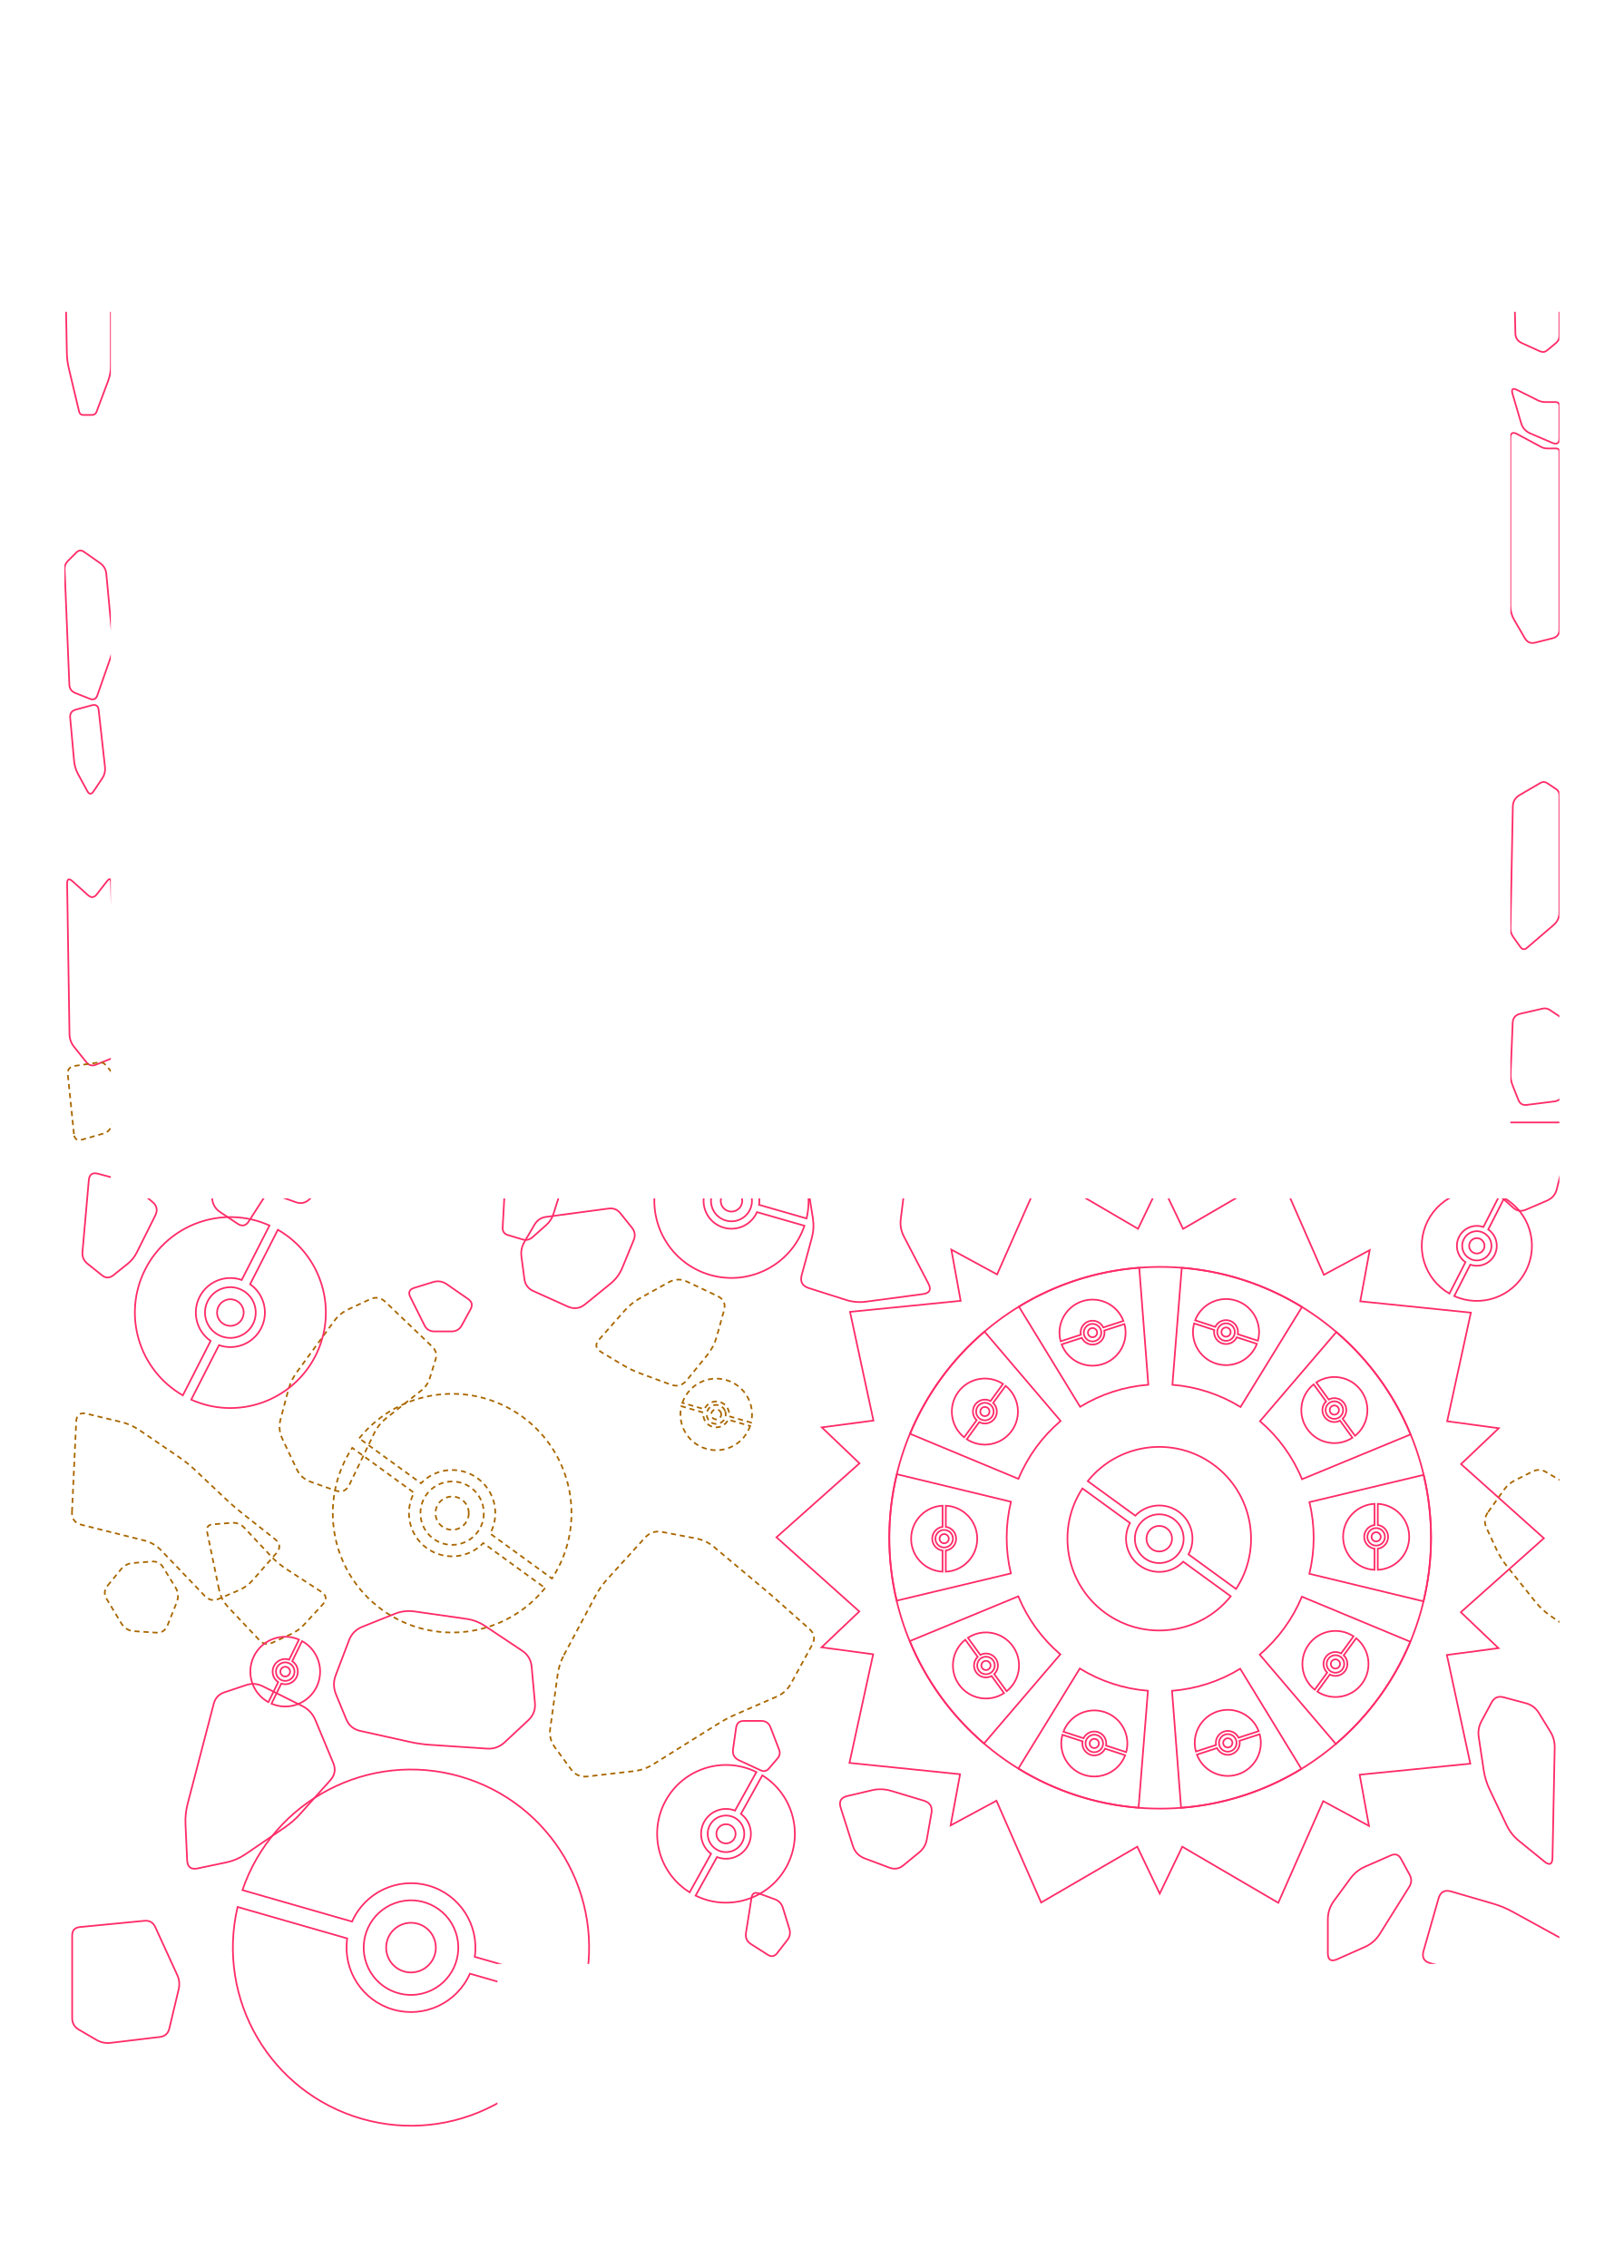
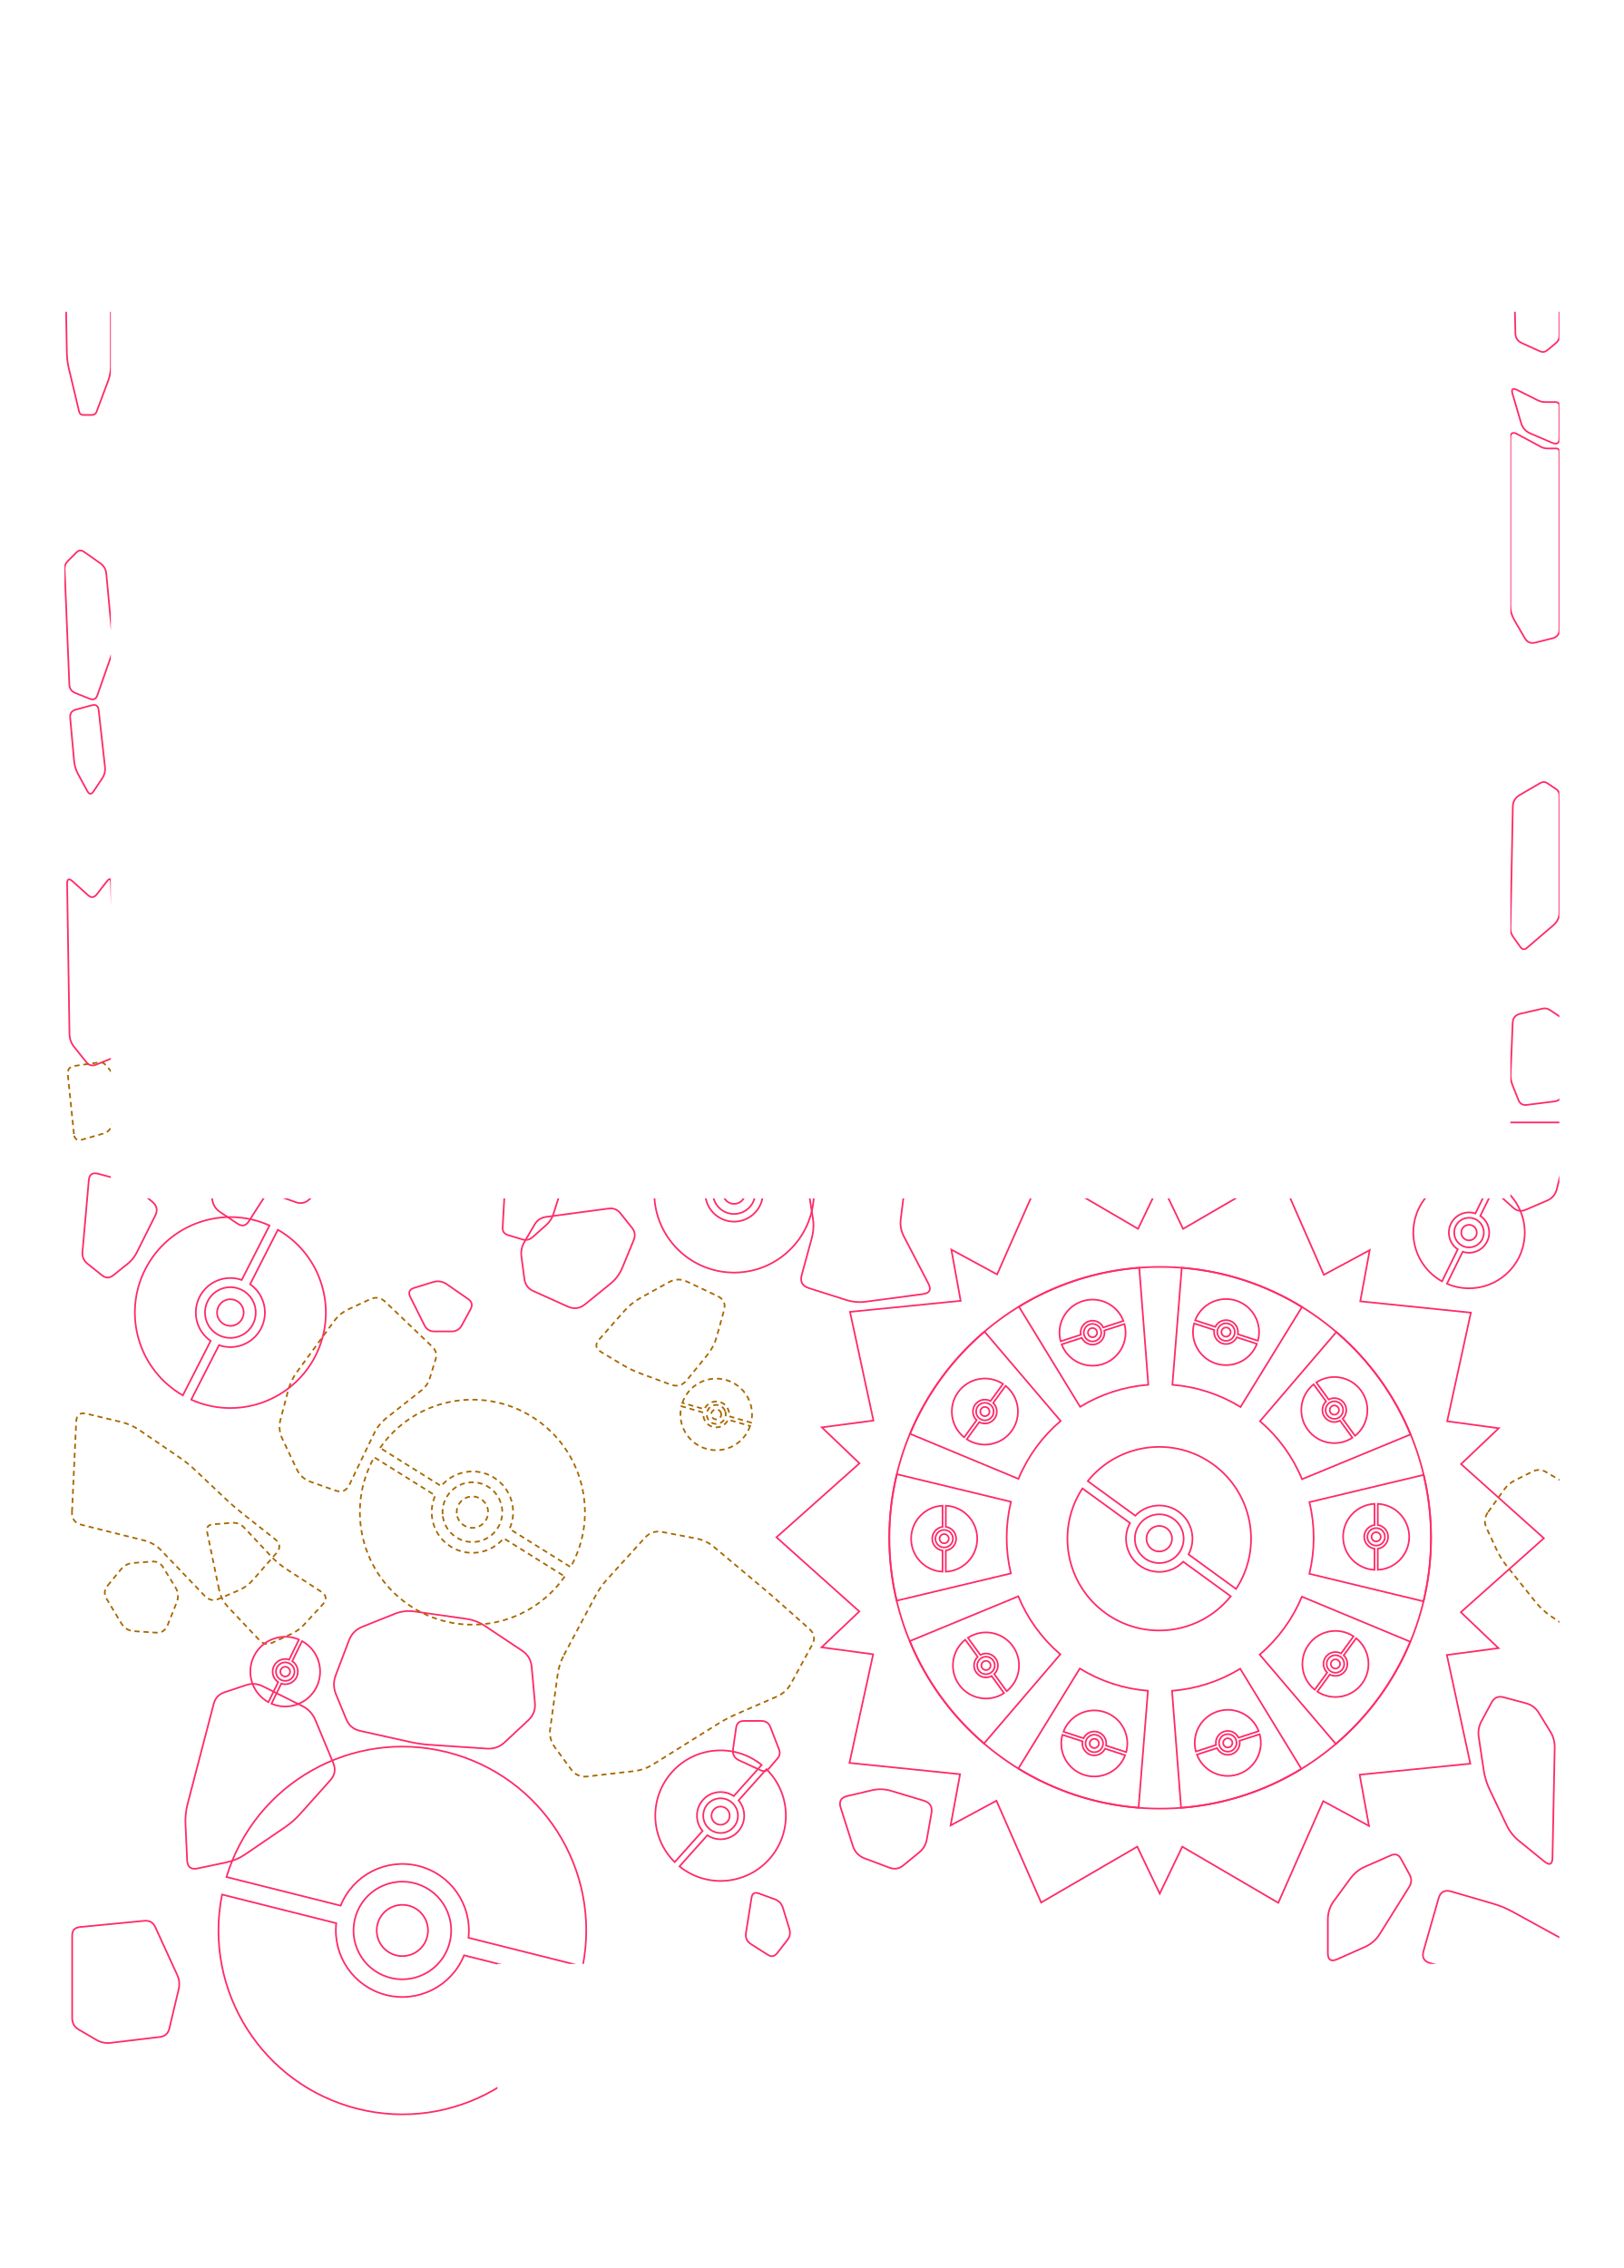
<svg xmlns="http://www.w3.org/2000/svg" viewBox="0 0 630 880">
  <defs>
    <clipPath id="bounds">
      <rect x="25" y="121" width="18" height="344" />
      <rect x="586" y="121" width="19" height="344" />
      <rect x="25" y="465" width="580" height="297" />
      <rect x="25" y="762" width="168" height="89" />
    </clipPath>
  </defs>
  <g clip-path="url(#bounds)" fill="none" stroke-width=".65" stroke="#ff2b68" fill-rule="evenodd">
    <g transform="translate(450.121 596.665) scale(1.000886) translate(-448 -598)">
      <path d="M 30.248 487.194 L 32.700 459.402 Q 33.000 456.000 36.300 456.880 L 44.700 459.120 Q 48.000 460.000 50.624 462.186 L 57.360 467.800 Q 60.000 470.000 58.463 473.074 L 51.260 487.480 Q 50.000 490.000 47.800 491.760 L 42.200 496.240 Q 40.000 498.000 37.800 496.240 L 32.200 491.760 Q 30.000 490.000 30.248 487.194 Z" />
      <path d="M 80.551 466.859 L 76.566 438.960 Q 76.000 435.000 79.999 434.935 L 134.001 434.065 Q 138.000 434.000 136.576 437.738 L 131.424 451.262 Q 130.000 455.000 127.172 457.828 L 118.313 466.687 Q 116.000 469.000 112.920 467.900 L 105.080 465.100 Q 102.000 464.000 100.231 466.751 L 94.716 475.331 Q 93.000 478.000 90.360 476.240 L 83.640 471.760 Q 81.000 470.000 80.551 466.859 Z" />
      <path d="M 194.962 458.152 L 200.030 437.881 Q 201.000 434.000 204.997 433.833 L 221.003 433.167 Q 225.000 433.000 223.851 436.831 L 220.149 449.169 Q 219.000 453.000 217.787 456.812 L 212.803 472.476 Q 212.000 475.000 210.020 476.760 L 204.717 481.474 Q 203.000 483.000 200.800 482.340 L 195.200 480.660 Q 193.000 480.000 193.127 477.707 L 193.780 465.960 Q 194.000 462.000 194.962 458.152 Z" />
      <path d="M 221.383 458.004 L 230.324 438.632 Q 232.000 435.000 235.996 434.826 L 251.004 434.174 Q 255.000 434.000 253.550 437.728 L 249.261 448.758 Q 248.000 452.000 245.140 453.980 L 237.713 459.122 Q 235.000 461.000 231.700 461.000 L 223.300 461.000 Q 220.000 461.000 221.383 458.004 Z" />
      <path d="M 201.540 483.360 L 205.460 476.640 Q 207.000 474.000 210.030 473.596 L 234.207 470.372 Q 237.000 470.000 238.760 472.200 L 243.240 477.800 Q 245.000 480.000 243.927 482.605 L 239.523 493.301 Q 238.000 497.000 234.896 499.522 L 225.104 507.478 Q 222.000 510.000 218.352 508.359 L 205.036 502.366 Q 202.000 501.000 201.560 497.700 L 200.404 489.030 Q 200.000 486.000 201.540 483.360 Z" />
      <path d="M 162.819 515.639 L 157.338 504.676 Q 156.000 502.000 158.860 501.120 L 166.140 498.880 Q 169.000 498.000 171.460 499.703 L 179.734 505.431 Q 182.000 507.000 180.680 509.420 L 177.264 515.682 Q 176.000 518.000 173.360 518.000 L 166.640 518.000 Q 164.000 518.000 162.819 515.639 Z" />
      <path d="M 113.360 533.770 L 127.851 513.940 Q 130.000 511.000 133.300 509.460 L 141.700 505.540 Q 145.000 504.000 147.632 506.517 L 165.838 523.932 Q 168.000 526.000 167.120 528.860 L 164.880 536.140 Q 164.000 539.000 161.651 540.854 L 148.140 551.521 Q 145.000 554.000 143.265 557.604 L 133.721 577.427 Q 132.000 581.000 128.260 579.680 L 118.740 576.320 Q 115.000 575.000 113.302 571.416 L 107.712 559.615 Q 106.000 556.000 107.018 552.132 L 109.982 540.868 Q 111.000 537.000 113.360 533.770 Z" stroke="#a96700" stroke-dasharray="2 1.5" />
      <path d="M 230.546 521.114 L 240.354 509.999 Q 243.000 507.000 246.497 505.057 L 257.503 498.943 Q 261.000 497.000 264.615 498.712 L 276.385 504.288 Q 280.000 506.000 278.929 509.854 L 276.071 520.146 Q 275.000 524.000 272.478 527.104 L 264.522 536.896 Q 262.000 540.000 258.247 538.617 L 246.611 534.330 Q 243.000 533.000 239.700 531.020 L 231.300 525.980 Q 228.000 524.000 230.546 521.114 Z" stroke="#a96700" stroke-dasharray="2 1.5" />
      <path d="M 313.372 474.050 L 307.628 437.950 Q 307.000 434.000 310.999 433.902 L 344.001 433.098 Q 348.000 433.000 348.138 436.998 L 348.878 458.455 Q 349.000 462.000 348.560 465.520 L 347.440 474.480 Q 347.000 478.000 348.637 481.147 L 358.155 499.451 Q 360.000 503.000 356.035 503.529 L 333.965 506.471 Q 330.000 507.000 326.188 505.787 L 311.812 501.213 Q 308.000 500.000 309.052 496.141 L 312.948 481.859 Q 314.000 478.000 313.372 474.050 Z" />
      <path d="M 26.186 588.004 L 27.814 552.996 Q 28.000 549.000 31.891 549.926 L 45.109 553.074 Q 49.000 554.000 52.305 556.253 L 67.695 566.747 Q 71.000 569.000 73.908 571.746 L 86.092 583.254 Q 89.000 586.000 92.140 588.479 L 104.860 598.521 Q 108.000 601.000 105.366 604.010 L 96.207 614.478 Q 94.000 617.000 90.920 618.320 L 83.080 621.680 Q 80.000 623.000 77.684 620.578 L 60.765 602.891 Q 58.000 600.000 54.119 599.030 L 29.881 592.970 Q 26.000 592.000 26.186 588.004 Z" stroke="#a96700" stroke-dasharray="2 1.5" />
      <path d="M 39.980 616.580 L 45.184 610.220 Q 47.000 608.000 49.860 607.780 L 57.140 607.220 Q 60.000 607.000 61.503 609.443 L 66.240 617.140 Q 68.000 620.000 66.753 623.118 L 63.228 631.929 Q 62.000 635.000 58.700 634.780 L 50.300 634.220 Q 47.000 634.000 45.298 631.164 L 39.609 621.681 Q 38.000 619.000 39.980 616.580 Z" stroke="#a96700" stroke-dasharray="2 1.5" />
      <path d="M 83.190 618.083 L 78.581 595.809 Q 78.000 593.000 80.860 592.780 L 88.140 592.220 Q 91.000 592.000 92.962 594.093 L 103.264 605.082 Q 106.000 608.000 109.354 610.180 L 122.737 618.879 Q 126.000 621.000 123.360 623.860 L 116.137 631.685 Q 114.000 634.000 111.140 635.320 L 103.860 638.680 Q 101.000 640.000 98.837 637.710 L 86.746 624.908 Q 84.000 622.000 83.190 618.083 Z" stroke="#a96700" stroke-dasharray="2 1.5" />
      <path d="M 71.010 701.130 L 81.122 662.366 Q 82.000 659.000 85.300 657.900 L 93.700 655.100 Q 97.000 654.000 100.111 655.556 L 115.422 663.211 Q 119.000 665.000 120.538 668.692 L 127.462 685.308 Q 129.000 689.000 126.333 691.981 L 114.667 705.019 Q 112.000 708.000 108.695 710.253 L 93.305 720.747 Q 90.000 723.000 86.086 723.824 L 74.914 726.176 Q 71.000 727.000 70.818 723.004 L 70.182 708.996 Q 70.000 705.000 71.010 701.130 Z" />
      <path d="M 128.424 651.262 L 133.576 637.738 Q 135.000 634.000 138.714 632.514 L 151.286 627.486 Q 155.000 626.000 158.960 626.566 L 179.040 629.434 Q 183.000 630.000 186.328 632.219 L 200.672 641.781 Q 204.000 644.000 204.362 647.984 L 205.638 662.016 Q 206.000 666.000 203.076 668.729 L 193.924 677.271 Q 191.000 680.000 187.009 679.734 L 164.991 678.266 Q 161.000 678.000 157.095 677.132 L 137.905 672.868 Q 134.000 672.000 132.477 668.301 L 128.523 658.699 Q 127.000 655.000 128.424 651.262 Z" />
      <path d="M 216.882 643.471 L 229.118 620.529 Q 231.000 617.000 233.691 614.040 L 248.309 597.960 Q 251.000 595.000 254.929 595.748 L 268.071 598.252 Q 272.000 599.000 275.063 601.573 L 293.937 617.427 Q 297.000 620.000 299.990 622.657 L 312.010 633.343 Q 315.000 636.000 313.085 639.512 L 304.915 654.488 Q 303.000 658.000 299.332 659.595 L 283.668 666.405 Q 280.000 668.000 276.608 670.120 L 251.392 685.880 Q 248.000 688.000 244.026 688.458 L 225.974 690.542 Q 222.000 691.000 219.635 687.774 L 213.365 679.226 Q 211.000 676.000 211.547 672.038 L 214.453 650.962 Q 215.000 647.000 216.882 643.471 Z" stroke="#a96700" stroke-dasharray="2 1.5" />
      <path d="M 282.440 679.920 L 283.627 671.613 Q 284.000 669.000 286.640 669.000 L 293.360 669.000 Q 296.000 669.000 296.948 671.464 L 300.272 680.107 Q 301.000 682.000 299.680 683.540 L 296.320 687.460 Q 295.000 689.000 293.158 688.150 L 284.825 684.304 Q 282.000 683.000 282.440 679.920 Z" />
      <path d="M 328.860 717.418 L 324.165 702.661 Q 323.000 699.000 326.740 698.120 L 336.260 695.880 Q 340.000 695.000 343.680 696.104 L 356.362 699.909 Q 360.000 701.000 359.340 704.740 L 357.543 714.921 Q 357.000 718.000 354.580 719.980 L 348.420 725.020 Q 346.000 727.000 343.072 725.902 L 333.520 722.320 Q 330.000 721.000 328.860 717.418 Z" />
      <path d="M 287.447 751.167 L 289.598 737.544 Q 290.000 735.000 292.420 735.880 L 298.580 738.120 Q 301.000 739.000 301.757 741.461 L 304.262 749.603 Q 305.000 752.000 303.460 753.980 L 299.540 759.020 Q 298.000 761.000 295.884 759.653 L 289.420 755.540 Q 287.000 754.000 287.447 751.167 Z" />
      <path d="M 577.227 460.049 L 578.693 440.988 Q 579.000 437.000 583.000 437.000 L 604.000 437.000 Q 608.000 437.000 607.061 440.888 L 601.786 462.743 Q 601.000 466.000 597.920 467.320 L 589.720 470.834 Q 587.000 472.000 584.800 470.020 L 579.200 464.980 Q 577.000 463.000 577.227 460.049 Z" />
      <path d="M 575.117 588.037 L 581.284 579.402 Q 583.000 577.000 585.640 575.680 L 592.360 572.320 Q 595.000 571.000 597.544 572.497 L 608.552 578.972 Q 612.000 581.000 612.000 585.000 L 612.000 633.000 Q 612.000 637.000 608.704 634.734 L 599.296 628.266 Q 596.000 626.000 593.501 622.877 L 582.275 608.844 Q 580.000 606.000 578.460 602.700 L 574.540 594.300 Q 573.000 591.000 575.117 588.037 Z" stroke="#a96700" stroke-dasharray="2 1.5" />
      <path d="M 572.540 669.140 L 576.460 661.860 Q 578.000 659.000 581.139 659.837 L 589.755 662.135 Q 593.000 663.000 594.760 665.860 L 599.240 673.140 Q 601.000 676.000 600.933 679.357 L 600.080 722.001 Q 600.000 726.000 596.896 723.478 L 587.104 715.522 Q 584.000 713.000 582.280 709.389 L 575.720 695.611 Q 574.000 692.000 573.407 688.044 L 571.482 675.212 Q 571.000 672.000 572.540 669.140 Z" />
      <path d="M 527.520 725.460 L 537.475 721.105 Q 540.000 720.000 541.320 722.420 L 544.680 728.580 Q 546.000 731.000 544.539 733.338 L 533.120 751.608 Q 531.000 755.000 527.345 756.625 L 516.655 761.375 Q 513.000 763.000 513.000 759.000 L 513.000 746.000 Q 513.000 742.000 515.365 738.774 L 521.728 730.098 Q 524.000 727.000 527.520 725.460 Z" />
      <path d="M 550.099 758.154 L 555.901 737.846 Q 557.000 734.000 560.840 735.120 L 577.160 739.880 Q 581.000 741.000 584.507 742.923 L 608.493 756.077 Q 612.000 758.000 610.550 761.728 L 606.450 772.272 Q 605.000 776.000 601.119 775.030 L 552.881 762.970 Q 549.000 762.000 550.099 758.154 Z" />
      <path d="M 69.156 542.797 C 52.042 532.977 45.641 511.457 54.606 493.88 C 63.572 476.302 84.75 468.85 102.748 476.939 C 99.158 483.976 95.569 491.014 91.979 498.051 C 85.661 495.85 78.687 498.651 75.647 504.612 C 72.607 510.572 74.433 517.862 79.925 521.685 C 76.335 528.722 72.746 535.76 69.156 542.797 Z M 105.993 478.595 C 123.108 488.414 129.509 509.935 120.544 527.512 C 111.578 545.089 90.399 552.542 72.402 544.452 C 75.991 537.415 79.581 530.378 83.17 523.341 C 89.489 525.542 96.463 522.74 99.503 516.78 C 102.543 510.819 100.716 503.529 95.225 499.707 C 98.814 492.669 102.404 485.632 105.993 478.595 Z M 89.113 520.405 C 83.75 521.255 78.715 517.596 77.865 512.234 C 77.016 506.871 80.675 501.836 86.037 500.986 C 91.399 500.137 96.435 503.796 97.284 509.158 C 98.134 514.52 94.475 519.556 89.113 520.405 Z M 88.382 515.792 C 85.567 516.238 82.924 514.318 82.479 511.503 C 82.033 508.688 83.953 506.045 86.768 505.6 C 89.582 505.154 92.225 507.074 92.671 509.889 C 93.117 512.703 91.197 515.346 88.382 515.792 Z" />
-       <path d="M 209.572 617.482 C 194.102 636.692 166.281 640.387 146.333 625.881 C 126.385 611.375 121.326 583.77 134.832 563.132 C 142.818 568.94 150.805 574.747 158.791 580.555 C 154.838 587.926 156.933 597.083 163.698 602.002 C 170.462 606.921 179.819 606.092 185.613 600.059 C 193.599 605.867 201.586 611.675 209.572 617.482 Z M 137.511 559.449 C 152.981 540.239 180.801 536.544 200.749 551.05 C 220.697 565.556 225.757 593.161 212.251 613.799 C 204.264 607.991 196.278 602.183 188.291 596.376 C 192.244 589.005 190.149 579.848 183.385 574.929 C 176.621 570.01 167.263 570.839 161.47 576.871 C 153.483 571.064 145.497 565.256 137.511 559.449 Z M 185.829 588.465 C 185.829 595.252 180.328 600.754 173.541 600.754 C 166.755 600.754 161.253 595.252 161.253 588.465 C 161.253 581.679 166.755 576.177 173.541 576.177 C 180.328 576.177 185.829 581.679 185.829 588.465 Z M 179.991 588.465 C 179.991 592.028 177.103 594.915 173.541 594.915 C 169.979 594.915 167.092 592.028 167.092 588.465 C 167.092 584.903 169.979 582.016 173.541 582.016 C 177.103 582.016 179.991 584.903 179.991 588.465 Z" stroke="#a96700" stroke-dasharray="2 1.5" />
-       <path d="M 222.931 779.187 C 211.041 814.021 173.914 833.402 138.537 823.242 C 103.16 813.081 81.975 776.953 90.382 741.119 C 104.545 745.187 118.709 749.254 132.873 753.322 C 131.091 765.676 138.703 777.448 150.7 780.894 C 162.696 784.339 175.394 778.4 180.44 766.984 C 194.604 771.052 208.767 775.119 222.931 779.187 Z M 92.258 734.586 C 104.147 699.752 141.274 680.371 176.652 690.532 C 212.029 700.692 233.214 736.82 224.807 772.655 C 210.643 768.587 196.48 764.519 182.316 760.451 C 184.097 748.098 176.486 736.325 164.489 732.88 C 152.493 729.434 139.794 735.374 134.749 746.79 C 120.585 742.722 106.421 738.654 92.258 734.586 Z M 174.826 750.615 C 178.29 760.132 173.383 770.655 163.866 774.119 C 154.349 777.582 143.826 772.676 140.363 763.159 C 136.899 753.642 141.806 743.119 151.322 739.655 C 160.839 736.191 171.362 741.098 174.826 750.615 Z M 166.639 753.595 C 168.457 758.59 165.881 764.113 160.886 765.931 C 155.891 767.749 150.368 765.174 148.55 760.179 C 146.732 755.183 149.307 749.66 154.302 747.842 C 159.298 746.024 164.821 748.6 166.639 753.595 Z" />
-       <path d="M 265.619 735.442 C 253.531 727.934 249.459 712.263 256.363 699.821 C 263.267 687.378 278.719 682.54 291.486 688.823 C 288.722 693.805 285.958 698.786 283.194 703.768 C 278.695 702.022 273.599 703.866 271.258 708.085 C 268.917 712.304 270.05 717.604 273.911 720.498 C 271.147 725.479 268.383 730.461 265.619 735.442 Z M 293.784 690.098 C 305.871 697.606 309.943 713.277 303.039 725.719 C 296.135 738.162 280.684 743 267.916 736.717 C 270.68 731.736 273.445 726.754 276.209 721.773 C 280.707 723.518 285.804 721.674 288.145 717.455 C 290.486 713.236 289.353 707.936 285.491 705.043 C 288.255 700.061 291.02 695.079 293.784 690.098 Z M 280.565 719.807 C 276.679 720.284 273.142 717.52 272.665 713.634 C 272.188 709.748 274.951 706.211 278.837 705.734 C 282.723 705.256 286.261 708.02 286.738 711.906 C 287.215 715.792 284.451 719.329 280.565 719.807 Z M 280.155 716.463 C 278.115 716.714 276.258 715.263 276.008 713.224 C 275.757 711.184 277.208 709.327 279.248 709.077 C 281.288 708.826 283.144 710.277 283.394 712.317 C 283.645 714.356 282.195 716.213 280.155 716.463 Z" />
-       <path d="M 310.114 477.04 C 304.966 492.123 288.891 500.514 273.573 496.115 C 258.255 491.716 249.082 476.072 252.722 460.557 C 258.855 462.318 264.987 464.079 271.12 465.841 C 270.349 471.19 273.645 476.287 278.839 477.779 C 284.033 479.271 289.532 476.699 291.716 471.756 C 297.849 473.517 303.982 475.279 310.114 477.04 Z M 253.534 457.728 C 258.682 442.645 274.758 434.253 290.076 438.653 C 305.394 443.052 314.567 458.695 310.927 474.211 C 304.794 472.45 298.661 470.689 292.529 468.927 C 293.3 463.578 290.004 458.481 284.81 456.989 C 279.615 455.497 274.117 458.069 271.932 463.012 C 265.8 461.251 259.667 459.489 253.534 457.728 Z M 289.286 464.668 C 290.785 468.789 288.661 473.345 284.54 474.845 C 280.419 476.345 275.863 474.22 274.363 470.1 C 272.863 465.979 274.988 461.423 279.109 459.923 C 283.229 458.423 287.786 460.548 289.286 464.668 Z M 285.74 465.959 C 286.528 468.121 285.413 470.513 283.25 471.3 C 281.087 472.087 278.695 470.972 277.908 468.809 C 277.121 466.647 278.236 464.255 280.399 463.468 C 282.562 462.68 284.953 463.796 285.74 465.959 Z" />
-       <path d="M 560.129 503.344 C 550.255 497.679 546.562 485.264 551.734 475.123 C 556.907 464.982 569.125 460.683 579.508 465.349 C 577.438 469.409 575.367 473.469 573.296 477.529 C 569.65 476.26 565.627 477.876 563.873 481.315 C 562.119 484.753 563.173 488.959 566.341 491.164 C 564.27 495.224 562.199 499.284 560.129 503.344 Z M 581.381 466.305 C 591.255 471.97 594.948 484.385 589.775 494.526 C 584.603 504.667 572.384 508.966 562.001 504.3 C 564.072 500.24 566.143 496.18 568.214 492.12 C 571.859 493.389 575.882 491.773 577.636 488.334 C 579.39 484.896 578.337 480.69 575.168 478.485 C 577.239 474.425 579.31 470.365 581.381 466.305 Z M 571.642 490.426 C 568.548 490.916 565.643 488.805 565.153 485.712 C 564.663 482.618 566.774 479.713 569.867 479.223 C 572.961 478.733 575.866 480.844 576.356 483.937 C 576.846 487.031 574.736 489.936 571.642 490.426 Z M 571.22 487.765 C 569.597 488.022 568.072 486.914 567.815 485.29 C 567.557 483.666 568.665 482.142 570.289 481.884 C 571.913 481.627 573.438 482.735 573.695 484.359 C 573.952 485.983 572.844 487.507 571.22 487.765 Z" />
+       <path d="M 145.609 563.148 C 158.898 544.066 184.821 538.766 204.534 551.1 C 224.247 563.433 230.817 589.064 219.469 609.36 C 211.576 604.422 203.684 599.484 195.792 594.546 C 199.026 587.355 196.455 578.879 189.77 574.697 C 183.085 570.515 174.339 571.909 169.286 577.962 C 161.394 573.024 153.501 568.086 145.609 563.148 Z M 217.191 613 C 203.902 632.082 177.98 637.383 158.266 625.049 C 138.553 612.715 131.983 587.085 143.332 566.788 C 151.224 571.726 159.116 576.664 167.009 581.602 C 163.775 588.794 166.346 597.269 173.031 601.451 C 179.715 605.634 188.461 604.24 193.514 598.186 C 201.407 603.124 209.299 608.062 217.191 613 Z M 169.843 588.881 C 169.398 582.498 174.211 576.963 180.594 576.517 C 186.977 576.072 192.512 580.885 192.957 587.268 C 193.403 593.65 188.589 599.186 182.207 599.631 C 175.824 600.077 170.289 595.263 169.843 588.881 Z M 175.334 588.497 C 175.101 585.147 177.627 582.242 180.977 582.008 C 184.327 581.774 187.232 584.301 187.466 587.651 C 187.7 591.001 185.174 593.906 181.823 594.14 C 178.473 594.374 175.568 591.848 175.334 588.497 Z" stroke="#a96700" stroke-dasharray="2 1.5" />
+       <path d="M 222.431 770.978 C 211.374 807.331 173.741 828.616 136.888 819.362 C 100.035 810.107 76.923 773.568 84.352 736.304 C 99.106 740.009 113.861 743.714 128.616 747.419 C 127.207 760.227 135.469 772.109 147.966 775.247 C 160.463 778.385 173.358 771.816 178.167 759.862 C 192.922 763.567 207.677 767.273 222.431 770.978 Z M 86.061 729.499 C 97.118 693.146 134.751 671.861 171.604 681.115 C 208.457 690.369 231.569 726.909 224.14 764.173 C 209.385 760.468 194.631 756.763 179.876 753.058 C 181.285 740.25 173.023 728.368 160.526 725.23 C 148.029 722.092 135.134 728.66 130.325 740.614 C 115.57 736.909 100.815 733.204 86.061 729.499 Z M 171.807 743.169 C 175.711 752.868 171.014 763.895 161.315 767.799 C 151.617 771.704 140.589 767.006 136.685 757.308 C 132.781 747.609 137.478 736.582 147.177 732.677 C 156.875 728.773 167.903 733.47 171.807 743.169 Z M 163.463 746.528 C 165.513 751.618 163.047 757.406 157.957 759.456 C 152.866 761.505 147.078 759.039 145.029 753.949 C 142.979 748.858 145.445 743.07 150.535 741.021 C 155.626 738.972 161.414 741.437 163.463 746.528 Z" />
+       <path d="M 259.821 723.732 C 250.222 714.253 249.748 698.91 258.743 688.856 C 267.739 678.801 283.04 677.573 293.525 686.062 C 289.923 690.088 286.322 694.113 282.721 698.138 C 278.928 695.58 273.829 696.214 270.779 699.624 C 267.728 703.033 267.663 708.171 270.625 711.657 C 267.024 715.682 263.423 719.707 259.821 723.732 Z M 295.381 687.723 C 304.981 697.203 305.455 712.546 296.459 722.6 C 287.464 732.654 272.162 733.883 261.678 725.393 C 265.279 721.368 268.88 717.343 272.482 713.317 C 276.275 715.876 281.374 715.241 284.424 711.832 C 287.474 708.423 287.54 703.285 284.577 699.799 C 288.178 695.774 291.78 691.749 295.381 687.723 Z M 276.923 712.415 C 273.23 712.04 270.54 708.742 270.914 705.049 C 271.289 701.356 274.587 698.666 278.28 699.041 C 281.973 699.416 284.663 702.713 284.288 706.407 C 283.913 710.1 280.616 712.789 276.923 712.415 Z M 277.245 709.238 C 275.307 709.041 273.895 707.31 274.091 705.372 C 274.288 703.433 276.019 702.021 277.957 702.218 C 279.896 702.415 281.308 704.146 281.111 706.084 C 280.914 708.022 279.183 709.434 277.245 709.238 Z" />
+       <path d="M 251.912 463.121 C 252.513 446.634 265.943 433.519 282.44 433.308 C 298.936 433.097 312.697 445.865 313.719 462.331 C 307.115 462.416 300.51 462.5 293.906 462.584 C 293.074 457.052 288.286 452.983 282.692 453.055 C 277.098 453.126 272.416 457.316 271.725 462.868 C 265.121 462.952 258.516 463.036 251.912 463.121 Z M 313.758 465.377 C 313.157 481.864 299.727 494.98 283.23 495.19 C 266.734 495.401 252.973 482.633 251.951 466.167 C 258.555 466.082 265.16 465.998 271.764 465.914 C 272.596 471.446 277.384 475.515 282.978 475.443 C 288.572 475.372 293.255 471.182 293.945 465.63 C 300.549 465.546 307.154 465.462 313.758 465.377 Z M 276.25 469.168 C 273.533 465.531 274.28 460.38 277.916 457.664 C 281.553 454.947 286.704 455.694 289.42 459.331 C 292.137 462.967 291.39 468.118 287.753 470.834 C 284.117 473.551 278.966 472.805 276.25 469.168 Z M 279.379 466.831 C 277.953 464.922 278.344 462.219 280.253 460.793 C 282.162 459.367 284.866 459.759 286.291 461.668 C 287.717 463.576 287.325 466.28 285.417 467.705 C 283.508 469.131 280.804 468.74 279.379 466.831 Z" />
+       <path d="M 578.196 460.788 C 588.274 466.369 592.201 478.875 587.124 489.215 C 582.046 499.556 569.748 504.094 559.17 499.531 C 561.203 495.392 563.236 491.252 565.269 487.112 C 568.977 488.34 573.023 486.643 574.745 483.137 C 576.467 479.63 575.336 475.391 572.097 473.208 C 574.13 469.068 576.163 464.928 578.196 460.788 Z M 557.261 498.594 C 547.183 493.013 543.255 480.507 548.333 470.166 C 553.411 459.826 565.708 455.288 576.286 459.85 C 574.253 463.99 572.22 468.13 570.187 472.27 C 566.479 471.041 562.433 472.738 560.711 476.245 C 558.989 479.752 560.12 483.991 563.36 486.174 C 561.327 490.314 559.294 494.454 557.261 498.594 Z M 566.744 474.036 C 569.867 473.493 572.839 475.584 573.383 478.707 C 573.926 481.83 571.835 484.802 568.712 485.345 C 565.589 485.889 562.617 483.798 562.074 480.675 C 561.53 477.552 563.621 474.58 566.744 474.036 Z M 567.212 476.723 C 568.851 476.438 570.411 477.535 570.696 479.175 C 570.981 480.814 569.884 482.374 568.245 482.659 C 566.605 482.944 565.045 481.846 564.76 480.207 C 564.475 478.568 565.573 477.008 567.212 476.723 Z" />
      <path d="M 102.319 661.736 C 96.004 658.258 93.528 650.437 96.691 643.958 C 99.854 637.48 107.544 634.622 114.171 637.463 C 112.904 640.056 111.638 642.65 110.371 645.244 C 108.049 644.48 105.519 645.548 104.446 647.745 C 103.374 649.942 104.087 652.593 106.118 653.955 C 104.852 656.549 103.585 659.143 102.319 661.736 Z M 115.367 638.047 C 121.682 641.525 124.158 649.346 120.995 655.825 C 117.831 662.303 110.141 665.161 103.515 662.321 C 104.781 659.727 106.048 657.133 107.314 654.539 C 109.637 655.303 112.166 654.235 113.239 652.038 C 114.312 649.841 113.598 647.19 111.567 645.828 C 112.834 643.234 114.1 640.64 115.367 638.047 Z M 109.466 653.429 C 107.513 653.773 105.65 652.469 105.305 650.515 C 104.961 648.562 106.265 646.699 108.219 646.354 C 110.173 646.01 112.036 647.314 112.38 649.268 C 112.725 651.221 111.42 653.085 109.466 653.429 Z M 109.17 651.748 C 108.145 651.929 107.167 651.244 106.986 650.219 C 106.805 649.194 107.49 648.216 108.515 648.035 C 109.541 647.854 110.519 648.539 110.699 649.564 C 110.88 650.59 110.195 651.567 109.17 651.748 Z" />
      <path d="M 289.053 554.661 C 286.663 561.664 279.199 565.56 272.087 563.518 C 264.975 561.475 260.717 554.212 262.407 547.008 C 265.254 547.826 268.101 548.644 270.949 549.462 C 270.591 551.945 272.121 554.312 274.532 555.004 C 276.944 555.697 279.497 554.503 280.511 552.208 C 283.358 553.026 286.206 553.844 289.053 554.661 Z M 262.784 545.695 C 265.174 538.692 272.638 534.796 279.75 536.839 C 286.861 538.881 291.12 546.144 289.43 553.348 C 286.583 552.53 283.736 551.713 280.888 550.895 C 281.246 548.411 279.716 546.045 277.305 545.352 C 274.893 544.659 272.34 545.854 271.326 548.149 C 268.478 547.331 265.631 546.513 262.784 545.695 Z M 279.383 548.917 C 280.079 550.831 279.092 552.946 277.179 553.642 C 275.266 554.339 273.151 553.352 272.454 551.439 C 271.758 549.526 272.744 547.41 274.658 546.714 C 276.571 546.018 278.686 547.004 279.383 548.917 Z M 277.737 549.516 C 278.102 550.521 277.584 551.631 276.58 551.996 C 275.576 552.362 274.466 551.844 274.1 550.84 C 273.735 549.836 274.252 548.726 275.257 548.36 C 276.261 547.995 277.371 548.512 277.737 549.516 Z" stroke="#a96700" stroke-dasharray="2 1.5" />
      <g transform="translate(448 598)">
        <path d="M 0.171 -137.954 L 8.872 -119.746 L 46.138 -141.403 L 63.46 -101.935 L 81.225 -111.507 L 77.563 -91.662 L 120.441 -87.278 L 111.256 -45.167 L 131.255 -42.468 L 116.627 -28.566 L 148.739 0.184 L 116.556 28.854 L 131.149 42.792 L 111.144 45.442 L 120.225 87.576 L 77.336 91.853 L 80.949 111.707 L 63.207 102.092 L 45.788 141.516 L 8.576 119.768 L -0.171 137.954 L -8.872 119.746 L -46.138 141.403 L -63.46 101.935 L -81.225 111.507 L -77.563 91.662 L -120.441 87.278 L -111.256 45.167 L -131.255 42.468 L -116.627 28.566 L -148.739 -0.184 L -116.556 -28.854 L -131.149 -42.792 L -111.144 -45.442 L -120.225 -87.576 L -77.336 -91.853 L -80.949 -111.707 L -63.207 -102.092 L -45.788 -141.516 L -8.576 -119.768 Z M 105 0 A 105 105 0 1 0 -105 0 A 105 105 0 1 0 105 0 Z" />
        <path d="M 8.368 -104.666 A 105 105 0 0 1 54.973 -89.459 L 31.151 -50.694 A 59.5 59.5 0 0 0 4.742 -59.311 Z" />
        <path d="M 68.291 -79.758 A 105 105 0 0 1 97.057 -40.062 L 54.999 -22.702 A 59.5 59.5 0 0 0 38.698 -45.196 Z" />
        <path d="M 102.129 -24.385 A 105 105 0 0 1 102.068 24.638 L 57.839 13.962 A 59.5 59.5 0 0 0 57.873 -13.818 Z" />
        <path d="M 96.958 40.302 A 105 105 0 0 1 68.093 79.927 L 38.586 45.292 A 59.5 59.5 0 0 0 54.943 22.838 Z" />
        <path d="M 54.752 89.595 A 105 105 0 0 1 8.109 104.686 L 4.595 59.322 A 59.5 59.5 0 0 0 31.026 50.77 Z" />
        <path d="M -8.368 104.666 A 105 105 0 0 1 -54.973 89.459 L -31.151 50.694 A 59.5 59.5 0 0 0 -4.742 59.311 Z" />
        <path d="M -68.291 79.758 A 105 105 0 0 1 -97.057 40.062 L -54.999 22.702 A 59.5 59.5 0 0 0 -38.698 45.196 Z" />
        <path d="M -102.129 24.385 A 105 105 0 0 1 -102.068 -24.638 L -57.839 -13.962 A 59.5 59.5 0 0 0 -57.873 13.818 Z" />
        <path d="M -96.958 -40.302 A 105 105 0 0 1 -68.093 -79.927 L -38.586 -45.292 A 59.5 59.5 0 0 0 -54.943 -22.838 Z" />
        <path d="M -54.752 -89.595 A 105 105 0 0 1 -8.109 -104.686 L -4.595 -59.322 A 59.5 59.5 0 0 0 -31.026 -50.77 Z" />
      </g>
      <path d="M 475.363 620.679 C 463.463 635.455 442.062 638.298 426.718 627.139 C 411.373 615.981 407.481 594.746 417.871 578.871 C 424.014 583.338 430.158 587.806 436.301 592.273 C 433.26 597.943 434.872 604.987 440.075 608.771 C 445.279 612.555 452.476 611.917 456.933 607.276 C 463.076 611.744 469.22 616.211 475.363 620.679 Z M 419.931 576.037 C 431.831 561.261 453.232 558.418 468.577 569.577 C 483.921 580.735 487.813 601.97 477.424 617.845 C 471.28 613.378 465.137 608.91 458.993 604.443 C 462.034 598.773 460.423 591.729 455.219 587.945 C 450.016 584.161 442.818 584.799 438.361 589.44 C 432.218 584.972 426.075 580.505 419.931 576.037 Z M 457.1 598.358 C 457.1 603.578 452.868 607.81 447.647 607.81 C 442.427 607.81 438.195 603.578 438.195 598.358 C 438.195 593.138 442.427 588.906 447.647 588.906 C 452.868 588.906 457.1 593.138 457.1 598.358 Z M 452.608 598.358 C 452.608 601.098 450.387 603.319 447.647 603.319 C 444.907 603.319 442.686 601.098 442.686 598.358 C 442.686 595.618 444.907 593.397 447.647 593.397 C 450.387 593.397 452.608 595.618 452.608 598.358 Z" />
      <path d="M 485.504 522.821 C 483.073 529.204 476.062 532.558 469.567 530.444 C 463.072 528.331 459.377 521.494 461.168 514.903 C 463.769 515.749 466.369 516.595 468.969 517.441 C 468.559 519.72 469.894 521.953 472.097 522.67 C 474.3 523.386 476.693 522.367 477.703 520.283 C 480.303 521.129 482.903 521.975 485.504 522.821 Z M 461.559 513.703 C 463.989 507.32 471 503.966 477.495 506.08 C 483.99 508.193 487.685 515.03 485.894 521.622 C 483.293 520.775 480.693 519.929 478.093 519.083 C 478.503 516.804 477.168 514.571 474.965 513.855 C 472.763 513.138 470.369 514.157 469.36 516.242 C 466.759 515.395 464.159 514.549 461.559 513.703 Z M 476.767 517.211 C 477.348 518.998 476.37 520.918 474.583 521.498 C 472.795 522.079 470.876 521.101 470.295 519.314 C 469.714 517.526 470.692 515.606 472.48 515.026 C 474.267 514.445 476.187 515.423 476.767 517.211 Z M 475.23 517.71 C 475.535 518.648 475.021 519.656 474.083 519.961 C 473.145 520.266 472.137 519.752 471.832 518.814 C 471.528 517.876 472.041 516.868 472.979 516.563 C 473.917 516.259 474.925 516.772 475.23 517.71 Z" />
      <path d="M 522.53 559.223 C 516.812 562.958 509.169 561.551 505.156 556.023 C 501.144 550.496 502.174 542.793 507.497 538.513 C 509.103 540.726 510.71 542.939 512.316 545.152 C 510.644 546.755 510.412 549.346 511.773 551.22 C 513.134 553.095 515.669 553.677 517.711 552.584 C 519.317 554.797 520.924 557.01 522.53 559.223 Z M 508.518 537.772 C 514.236 534.037 521.879 535.444 525.891 540.972 C 529.904 546.499 528.874 554.202 523.551 558.482 C 521.944 556.269 520.338 554.056 518.732 551.843 C 520.404 550.24 520.635 547.649 519.275 545.775 C 517.914 543.9 515.379 543.318 513.337 544.411 C 511.73 542.198 510.124 539.985 508.518 537.772 Z M 518.76 549.549 C 518.179 551.336 516.26 552.315 514.472 551.734 C 512.685 551.153 511.707 549.233 512.288 547.446 C 512.868 545.659 514.788 544.68 516.575 545.261 C 518.363 545.842 519.341 547.762 518.76 549.549 Z M 517.223 549.049 C 516.918 549.988 515.91 550.501 514.972 550.196 C 514.034 549.891 513.52 548.884 513.825 547.946 C 514.13 547.007 515.138 546.494 516.076 546.799 C 517.014 547.104 517.527 548.111 517.223 549.049 Z" />
      <path d="M 531.089 610.437 C 524.267 610.097 518.911 604.466 518.914 597.636 C 518.917 590.806 524.278 585.179 531.1 584.845 C 531.098 587.58 531.097 590.314 531.096 593.049 C 528.801 593.363 527.091 595.323 527.09 597.639 C 527.089 599.955 528.798 601.917 531.092 602.233 C 531.091 604.967 531.09 607.702 531.089 610.437 Z M 532.361 584.846 C 539.183 585.185 544.539 590.816 544.536 597.647 C 544.533 604.477 539.172 610.104 532.35 610.437 C 532.351 607.702 532.352 604.968 532.354 602.233 C 534.648 601.919 536.359 599.959 536.36 597.643 C 536.361 595.327 534.652 593.366 532.357 593.05 C 532.359 590.315 532.36 587.581 532.361 584.846 Z M 533.725 600.394 C 532.205 601.499 530.077 601.162 528.972 599.641 C 527.867 598.121 528.204 595.993 529.725 594.888 C 531.245 593.784 533.373 594.121 534.478 595.641 C 535.582 597.162 535.245 599.289 533.725 600.394 Z M 532.775 599.086 C 531.977 599.666 530.86 599.489 530.28 598.691 C 529.7 597.893 529.877 596.776 530.675 596.196 C 531.473 595.616 532.59 595.793 533.17 596.591 C 533.75 597.389 533.573 598.506 532.775 599.086 Z" />
      <path d="M 507.91 656.9 C 502.591 652.616 501.567 644.912 505.584 639.387 C 509.602 633.863 517.246 632.462 522.961 636.202 C 521.353 638.414 519.745 640.626 518.136 642.837 C 516.095 641.743 513.559 642.323 512.197 644.196 C 510.835 646.069 511.065 648.66 512.735 650.265 C 511.127 652.476 509.519 654.688 507.91 656.9 Z M 523.981 636.944 C 529.301 641.228 530.324 648.932 526.307 654.457 C 522.29 659.981 514.645 661.382 508.93 657.641 C 510.539 655.43 512.147 653.218 513.755 651.007 C 515.796 652.101 518.332 651.521 519.694 649.648 C 521.057 647.775 520.827 645.183 519.156 643.579 C 520.765 641.367 522.373 639.156 523.981 636.944 Z M 515.946 650.325 C 514.066 650.325 512.543 648.801 512.543 646.922 C 512.543 645.043 514.066 643.519 515.946 643.519 C 517.825 643.519 519.349 645.043 519.349 646.922 C 519.349 648.801 517.825 650.325 515.946 650.325 Z M 515.946 648.708 C 514.959 648.708 514.16 647.908 514.16 646.922 C 514.16 645.936 514.959 645.136 515.946 645.136 C 516.932 645.136 517.732 645.936 517.732 646.922 C 517.732 647.908 516.932 648.708 515.946 648.708 Z" />
      <path d="M 461.848 680.865 C 460.062 674.273 463.763 667.438 470.26 665.33 C 476.757 663.222 483.765 666.582 486.19 672.967 C 483.589 673.811 480.988 674.655 478.387 675.499 C 477.379 673.414 474.986 672.393 472.783 673.107 C 470.58 673.822 469.243 676.054 469.651 678.333 C 467.05 679.177 464.449 680.021 461.848 680.865 Z M 486.579 674.167 C 488.365 680.76 484.664 687.594 478.167 689.702 C 471.671 691.81 464.662 688.45 462.237 682.065 C 464.838 681.221 467.439 680.377 470.041 679.533 C 471.048 681.618 473.441 682.64 475.644 681.925 C 477.847 681.21 479.184 678.979 478.776 676.699 C 481.377 675.855 483.978 675.011 486.579 674.167 Z M 472.214 680.269 C 470.693 679.164 470.356 677.036 471.461 675.516 C 472.565 673.996 474.693 673.659 476.214 674.763 C 477.734 675.868 478.071 677.996 476.967 679.516 C 475.862 681.037 473.734 681.374 472.214 680.269 Z M 473.164 678.961 C 472.366 678.381 472.189 677.264 472.769 676.466 C 473.349 675.668 474.465 675.491 475.264 676.071 C 476.062 676.651 476.238 677.768 475.659 678.566 C 475.079 679.364 473.962 679.541 473.164 678.961 Z" />
      <path d="M 410.496 673.179 C 412.927 666.796 419.938 663.442 426.433 665.556 C 432.928 667.669 436.623 674.506 434.832 681.097 C 432.231 680.251 429.631 679.405 427.031 678.559 C 427.441 676.28 426.106 674.047 423.903 673.33 C 421.7 672.614 419.307 673.633 418.297 675.717 C 415.697 674.871 413.097 674.025 410.496 673.179 Z M 434.441 682.297 C 432.011 688.68 425 692.034 418.505 689.92 C 412.01 687.807 408.315 680.97 410.106 674.378 C 412.707 675.225 415.307 676.071 417.907 676.917 C 417.497 679.196 418.832 681.429 421.035 682.145 C 423.237 682.862 425.631 681.843 426.64 679.758 C 429.241 680.605 431.841 681.451 434.441 682.297 Z M 419.233 678.789 C 418.652 677.002 419.63 675.082 421.417 674.502 C 423.205 673.921 425.124 674.899 425.705 676.686 C 426.286 678.474 425.308 680.394 423.52 680.974 C 421.733 681.555 419.813 680.577 419.233 678.789 Z M 420.77 678.29 C 420.465 677.352 420.979 676.344 421.917 676.039 C 422.855 675.734 423.863 676.248 424.168 677.186 C 424.472 678.124 423.959 679.132 423.021 679.437 C 422.083 679.741 421.075 679.228 420.77 678.29 Z" />
      <path d="M 373.47 636.777 C 379.188 633.042 386.831 634.449 390.844 639.977 C 394.856 645.504 393.826 653.207 388.503 657.487 C 386.897 655.274 385.29 653.061 383.684 650.848 C 385.356 649.245 385.588 646.654 384.227 644.78 C 382.866 642.905 380.331 642.323 378.289 643.416 C 376.683 641.203 375.076 638.99 373.47 636.777 Z M 387.482 658.228 C 381.764 661.963 374.121 660.556 370.108 655.028 C 366.096 649.501 367.126 641.798 372.449 637.518 C 374.055 639.731 375.662 641.944 377.268 644.157 C 375.596 645.76 375.365 648.351 376.725 650.225 C 378.086 652.1 380.621 652.682 382.663 651.589 C 384.27 653.802 385.876 656.015 387.482 658.228 Z M 377.24 646.451 C 377.82 644.664 379.74 643.685 381.528 644.266 C 383.315 644.847 384.293 646.767 383.712 648.554 C 383.132 650.341 381.212 651.32 379.425 650.739 C 377.637 650.158 376.659 648.238 377.24 646.451 Z M 378.777 646.951 C 379.082 646.012 380.09 645.499 381.028 645.804 C 381.966 646.109 382.48 647.116 382.175 648.054 C 381.87 648.993 380.862 649.506 379.924 649.201 C 378.986 648.896 378.473 647.889 378.777 646.951 Z" />
      <path d="M 364.911 585.563 C 371.733 585.903 377.089 591.534 377.086 598.364 C 377.083 605.194 371.723 610.821 364.9 611.155 C 364.901 608.42 364.903 605.686 364.904 602.951 C 367.199 602.637 368.909 600.677 368.91 598.361 C 368.911 596.045 367.202 594.083 364.908 593.767 C 364.909 591.033 364.91 588.298 364.911 585.563 Z M 363.639 611.154 C 356.817 610.815 351.461 605.184 351.464 598.353 C 351.467 591.523 356.828 585.896 363.65 585.563 C 363.649 588.298 363.648 591.032 363.647 593.767 C 361.352 594.081 359.641 596.041 359.64 598.357 C 359.639 600.673 361.348 602.634 363.643 602.95 C 363.642 605.685 363.64 608.419 363.639 611.154 Z M 362.275 595.606 C 363.796 594.501 365.923 594.838 367.028 596.359 C 368.133 597.879 367.796 600.007 366.275 601.112 C 364.755 602.216 362.627 601.879 361.522 600.359 C 360.418 598.838 360.755 596.711 362.275 595.606 Z M 363.225 596.914 C 364.023 596.334 365.14 596.511 365.72 597.309 C 366.3 598.107 366.123 599.224 365.325 599.804 C 364.527 600.384 363.41 600.207 362.83 599.409 C 362.25 598.611 362.427 597.494 363.225 596.914 Z" />
      <path d="M 388.09 539.1 C 393.409 543.384 394.433 551.088 390.416 556.613 C 386.398 562.137 378.754 563.538 373.039 559.798 C 374.647 557.586 376.255 555.374 377.864 553.163 C 379.905 554.257 382.441 553.677 383.803 551.804 C 385.165 549.931 384.935 547.34 383.265 545.735 C 384.873 543.524 386.481 541.312 388.09 539.1 Z M 372.019 559.056 C 366.699 554.772 365.676 547.068 369.693 541.543 C 373.71 536.019 381.355 534.618 387.07 538.359 C 385.461 540.57 383.853 542.782 382.245 544.993 C 380.204 543.899 377.668 544.479 376.306 546.352 C 374.943 548.225 375.173 550.817 376.844 552.421 C 375.235 554.633 373.627 556.844 372.019 559.056 Z M 380.054 545.675 C 381.934 545.675 383.457 547.199 383.457 549.078 C 383.457 550.957 381.934 552.481 380.054 552.481 C 378.175 552.481 376.651 550.957 376.651 549.078 C 376.651 547.199 378.175 545.675 380.054 545.675 Z M 380.054 547.292 C 381.041 547.292 381.84 548.092 381.84 549.078 C 381.84 550.064 381.041 550.864 380.054 550.864 C 379.068 550.864 378.268 550.064 378.268 549.078 C 378.268 548.092 379.068 547.292 380.054 547.292 Z" />
      <path d="M 434.152 515.135 C 435.938 521.727 432.237 528.562 425.74 530.67 C 419.243 532.778 412.235 529.418 409.81 523.033 C 412.411 522.189 415.012 521.345 417.613 520.501 C 418.621 522.586 421.014 523.607 423.217 522.893 C 425.42 522.178 426.757 519.946 426.349 517.667 C 428.95 516.823 431.551 515.979 434.152 515.135 Z M 409.421 521.833 C 407.635 515.24 411.336 508.406 417.833 506.298 C 424.329 504.19 431.338 507.55 433.763 513.935 C 431.162 514.779 428.561 515.623 425.959 516.467 C 424.952 514.382 422.559 513.36 420.356 514.075 C 418.153 514.79 416.816 517.021 417.224 519.301 C 414.623 520.145 412.022 520.989 409.421 521.833 Z M 423.786 515.731 C 425.307 516.836 425.644 518.964 424.539 520.484 C 423.435 522.004 421.307 522.341 419.786 521.237 C 418.266 520.132 417.929 518.004 419.033 516.484 C 420.138 514.963 422.266 514.626 423.786 515.731 Z M 422.836 517.039 C 423.634 517.619 423.811 518.736 423.231 519.534 C 422.651 520.332 421.535 520.509 420.736 519.929 C 419.938 519.349 419.762 518.232 420.341 517.434 C 420.921 516.636 422.038 516.459 422.836 517.039 Z" />
    </g>
    <path d="M 25.943 137.001 L 25.057 89.999 Q 25.000 87.000 27.982 86.669 L 40.018 85.331 Q 43.000 85.000 43.000 88.000 L 43.000 142.000 Q 43.000 145.000 41.947 147.809 L 37.463 159.764 Q 37.000 161.000 35.680 161.000 L 32.320 161.000 Q 31.000 161.000 30.694 159.716 L 26.695 142.918 Q 26.000 140.000 25.943 137.001 Z" />
    <path d="M 26.903 265.632 L 25.076 220.865 Q 25.000 219.000 26.320 217.680 L 29.680 214.320 Q 31.000 213.000 32.529 214.071 L 38.800 218.460 Q 41.000 220.000 41.251 222.674 L 43.720 249.013 Q 44.000 252.000 43.009 254.832 L 37.783 269.764 Q 37.000 272.000 34.800 271.120 L 29.200 268.880 Q 27.000 268.000 26.903 265.632 Z" />
    <path d="M 28.750 295.255 L 27.227 278.498 Q 27.000 276.000 29.420 275.340 L 35.580 273.660 Q 38.000 273.000 38.277 275.493 L 40.737 297.635 Q 41.000 300.000 39.680 301.980 L 36.320 307.020 Q 35.000 309.000 33.860 306.911 L 30.320 300.420 Q 29.000 298.000 28.750 295.255 Z" />
    <path d="M 26.956 401.183 L 26.046 342.959 Q 26.000 340.000 28.200 341.980 L 34.136 347.322 Q 36.000 349.000 37.540 347.020 L 41.460 341.980 Q 43.000 340.000 43.072 342.507 L 44.932 407.631 Q 45.000 410.000 42.800 410.880 L 37.200 413.120 Q 35.000 414.000 33.520 412.150 L 28.760 406.200 Q 27.000 404.000 26.956 401.183 Z" />
    <path d="M 28.691 440.016 L 26.309 416.984 Q 26.000 414.000 28.970 413.576 L 38.299 412.243 Q 40.000 412.000 41.100 413.320 L 43.900 416.680 Q 45.000 418.000 44.837 419.711 L 43.284 436.014 Q 43.000 439.000 40.115 439.824 L 31.885 442.176 Q 29.000 443.000 28.691 440.016 Z" stroke="#a96700" stroke-dasharray="2 1.5" />
    <path d="M 587.941 129.342 L 587.067 89.999 Q 587.000 87.000 589.959 86.507 L 602.041 84.493 Q 605.000 84.000 605.000 87.000 L 605.000 130.282 Q 605.000 132.000 603.680 133.100 L 600.320 135.900 Q 599.000 137.000 597.436 136.289 L 590.420 133.100 Q 588.000 132.000 587.941 129.342 Z" />
    <path d="M 590.154 164.122 L 586.833 152.832 Q 586.000 150.000 588.640 151.320 L 596.623 155.311 Q 598.000 156.000 599.540 156.000 L 603.460 156.000 Q 605.000 156.000 605.000 157.540 L 605.000 170.000 Q 605.000 173.000 602.243 171.818 L 593.757 168.182 Q 591.000 167.000 590.154 164.122 Z" />
    <path d="M 586.000 235.000 L 586.000 170.000 Q 586.000 167.000 588.641 168.422 L 597.838 173.374 Q 599.000 174.000 600.320 174.000 L 603.680 174.000 Q 605.000 174.000 605.000 175.320 L 605.000 244.279 Q 605.000 247.000 602.360 247.660 L 595.640 249.340 Q 593.000 250.000 591.629 247.649 L 587.512 240.591 Q 586.000 238.000 586.000 235.000 Z" />
    <path d="M 586.036 360.108 L 586.942 312.999 Q 587.000 310.000 589.591 308.488 L 597.630 303.799 Q 599.000 303.000 600.320 303.880 L 603.680 306.120 Q 605.000 307.000 605.000 308.586 L 605.000 354.000 Q 605.000 357.000 602.722 358.952 L 592.437 367.768 Q 591.000 369.000 589.900 367.460 L 587.100 363.540 Q 586.000 362.000 586.036 360.108 Z" />
    <path d="M 586.095 416.632 L 586.883 396.933 Q 587.000 394.000 589.860 393.340 L 598.454 391.357 Q 600.000 391.000 601.320 391.880 L 604.680 394.120 Q 606.000 395.000 606.000 396.586 L 606.000 424.000 Q 606.000 427.000 603.023 427.372 L 592.351 428.706 Q 590.000 429.000 589.120 426.800 L 586.880 421.200 Q 586.000 419.000 586.095 416.632 Z" />
    <path d="M 28.000 783.000 L 28.000 751.000 Q 28.000 748.000 30.986 747.711 L 56.014 745.289 Q 59.000 745.000 60.250 747.727 L 68.750 766.273 Q 70.000 769.000 69.305 771.918 L 65.695 787.082 Q 65.000 790.000 62.021 790.357 L 42.979 792.643 Q 40.000 793.000 37.409 791.488 L 30.591 787.512 Q 28.000 786.000 28.000 783.000 Z" />
  </g>
</svg>
